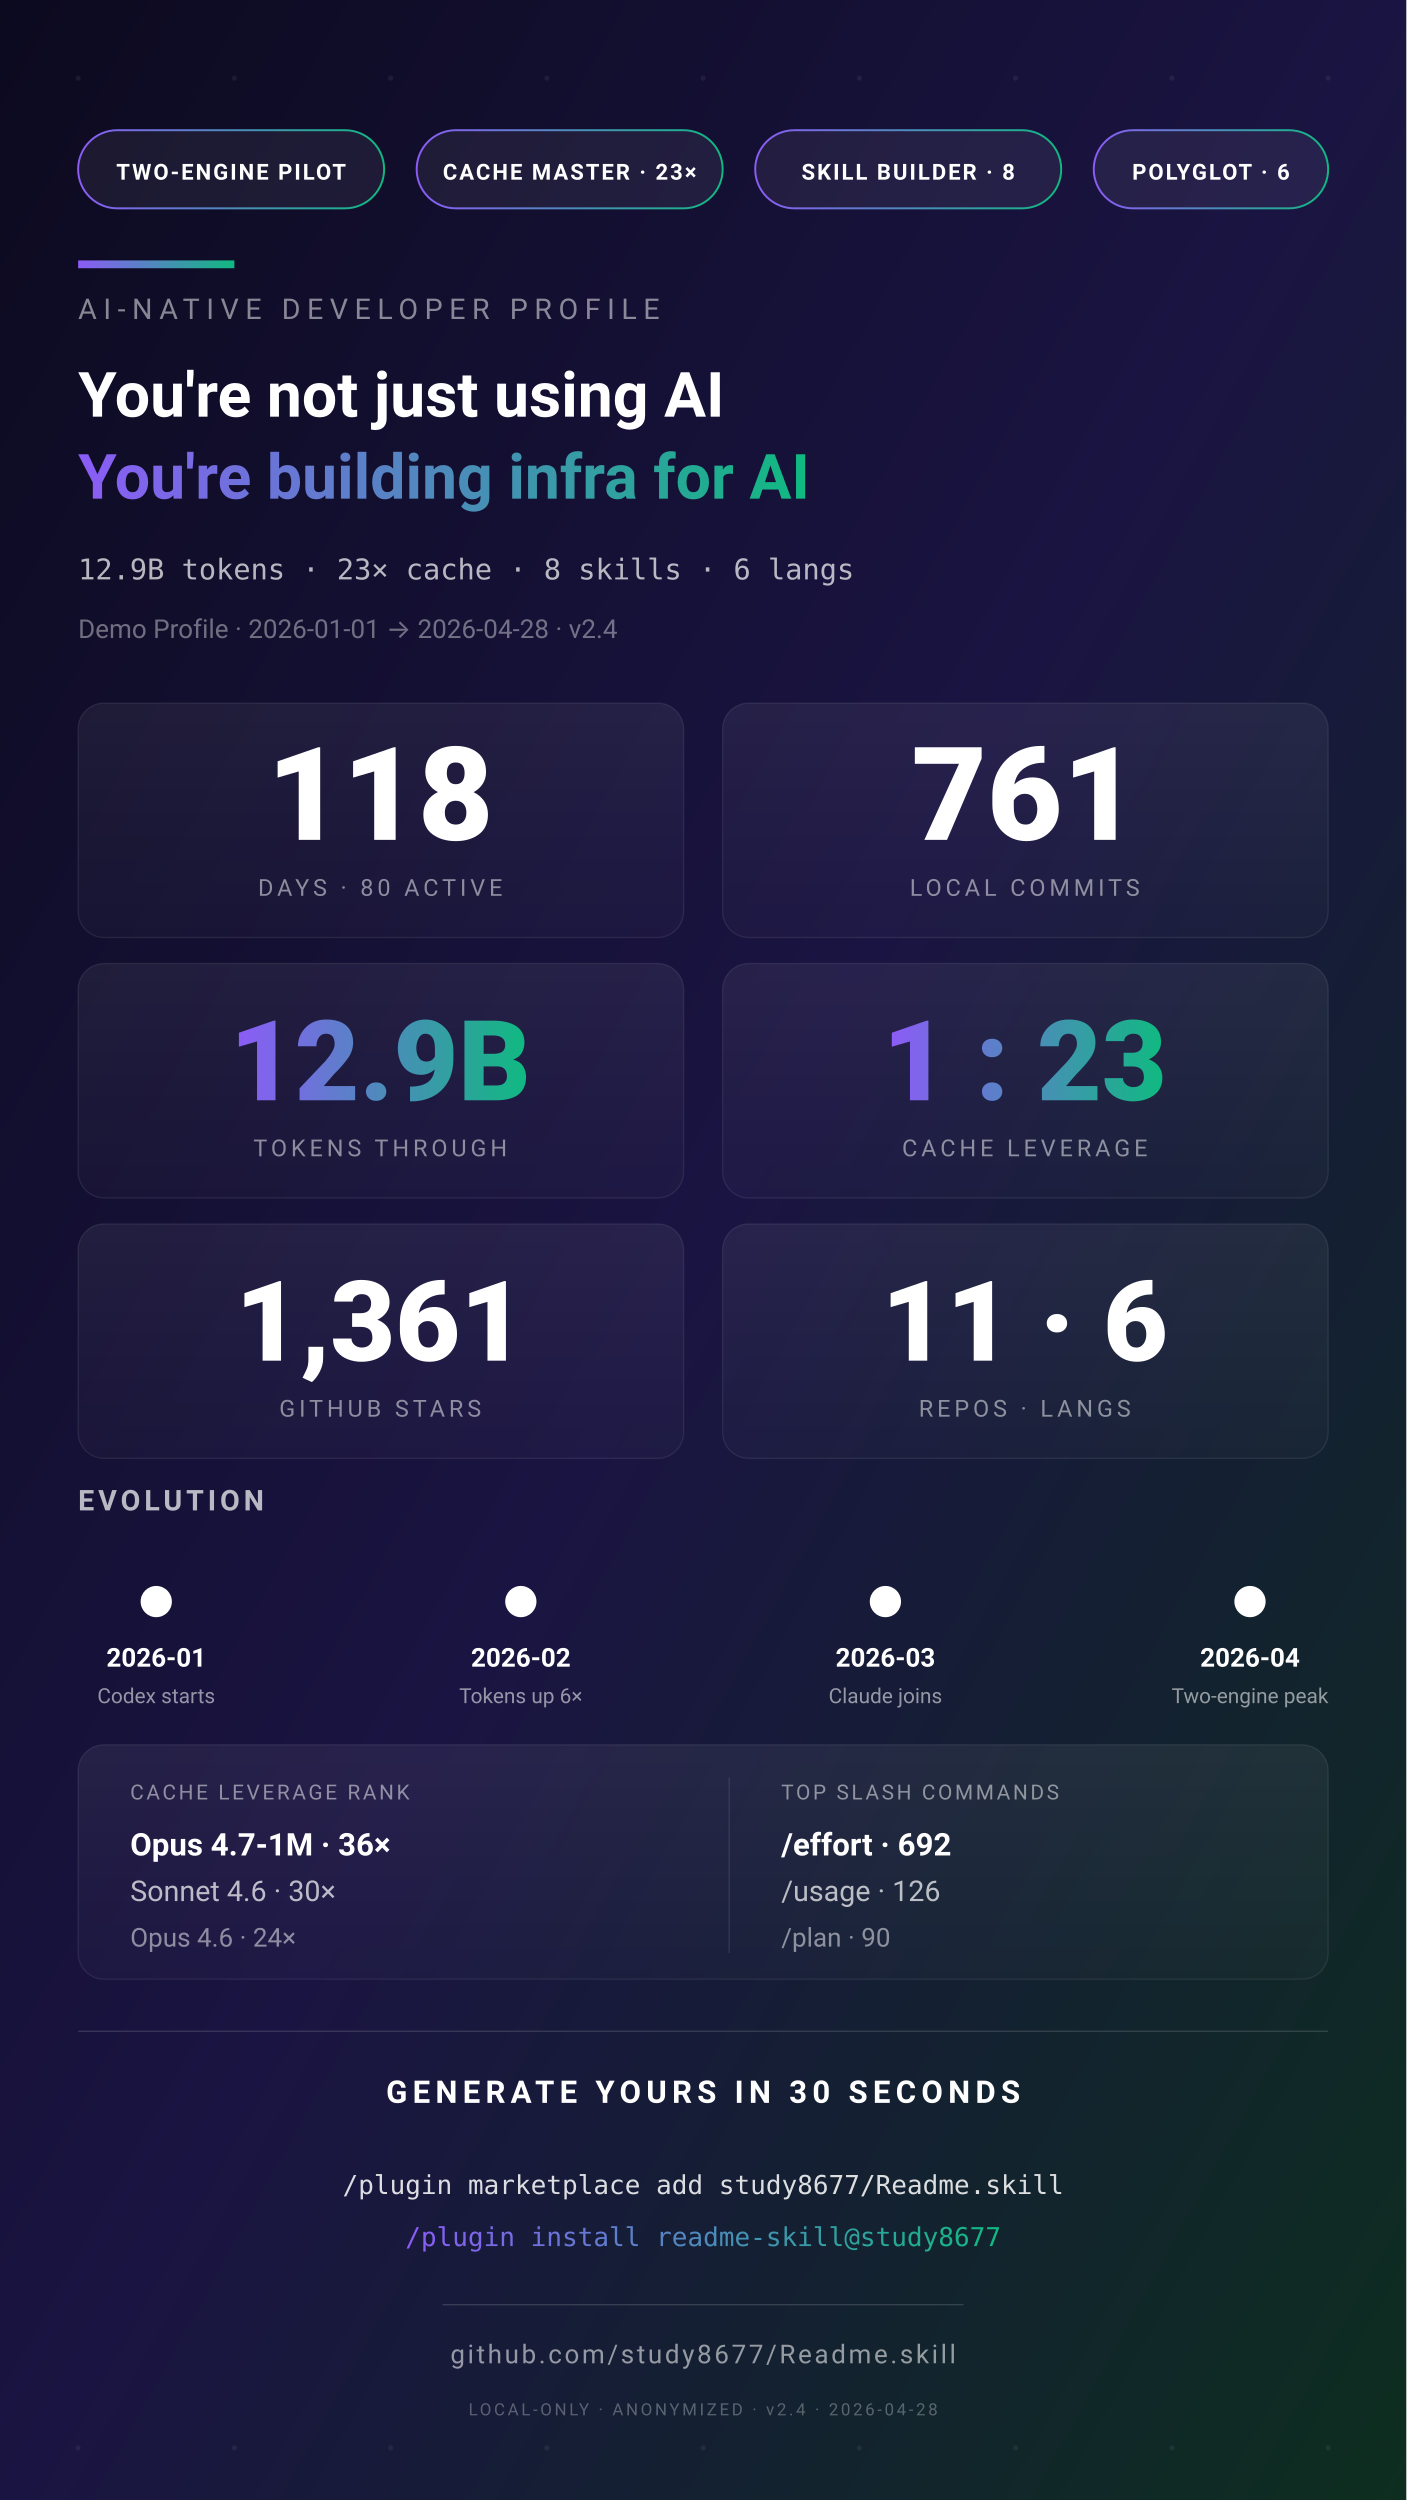
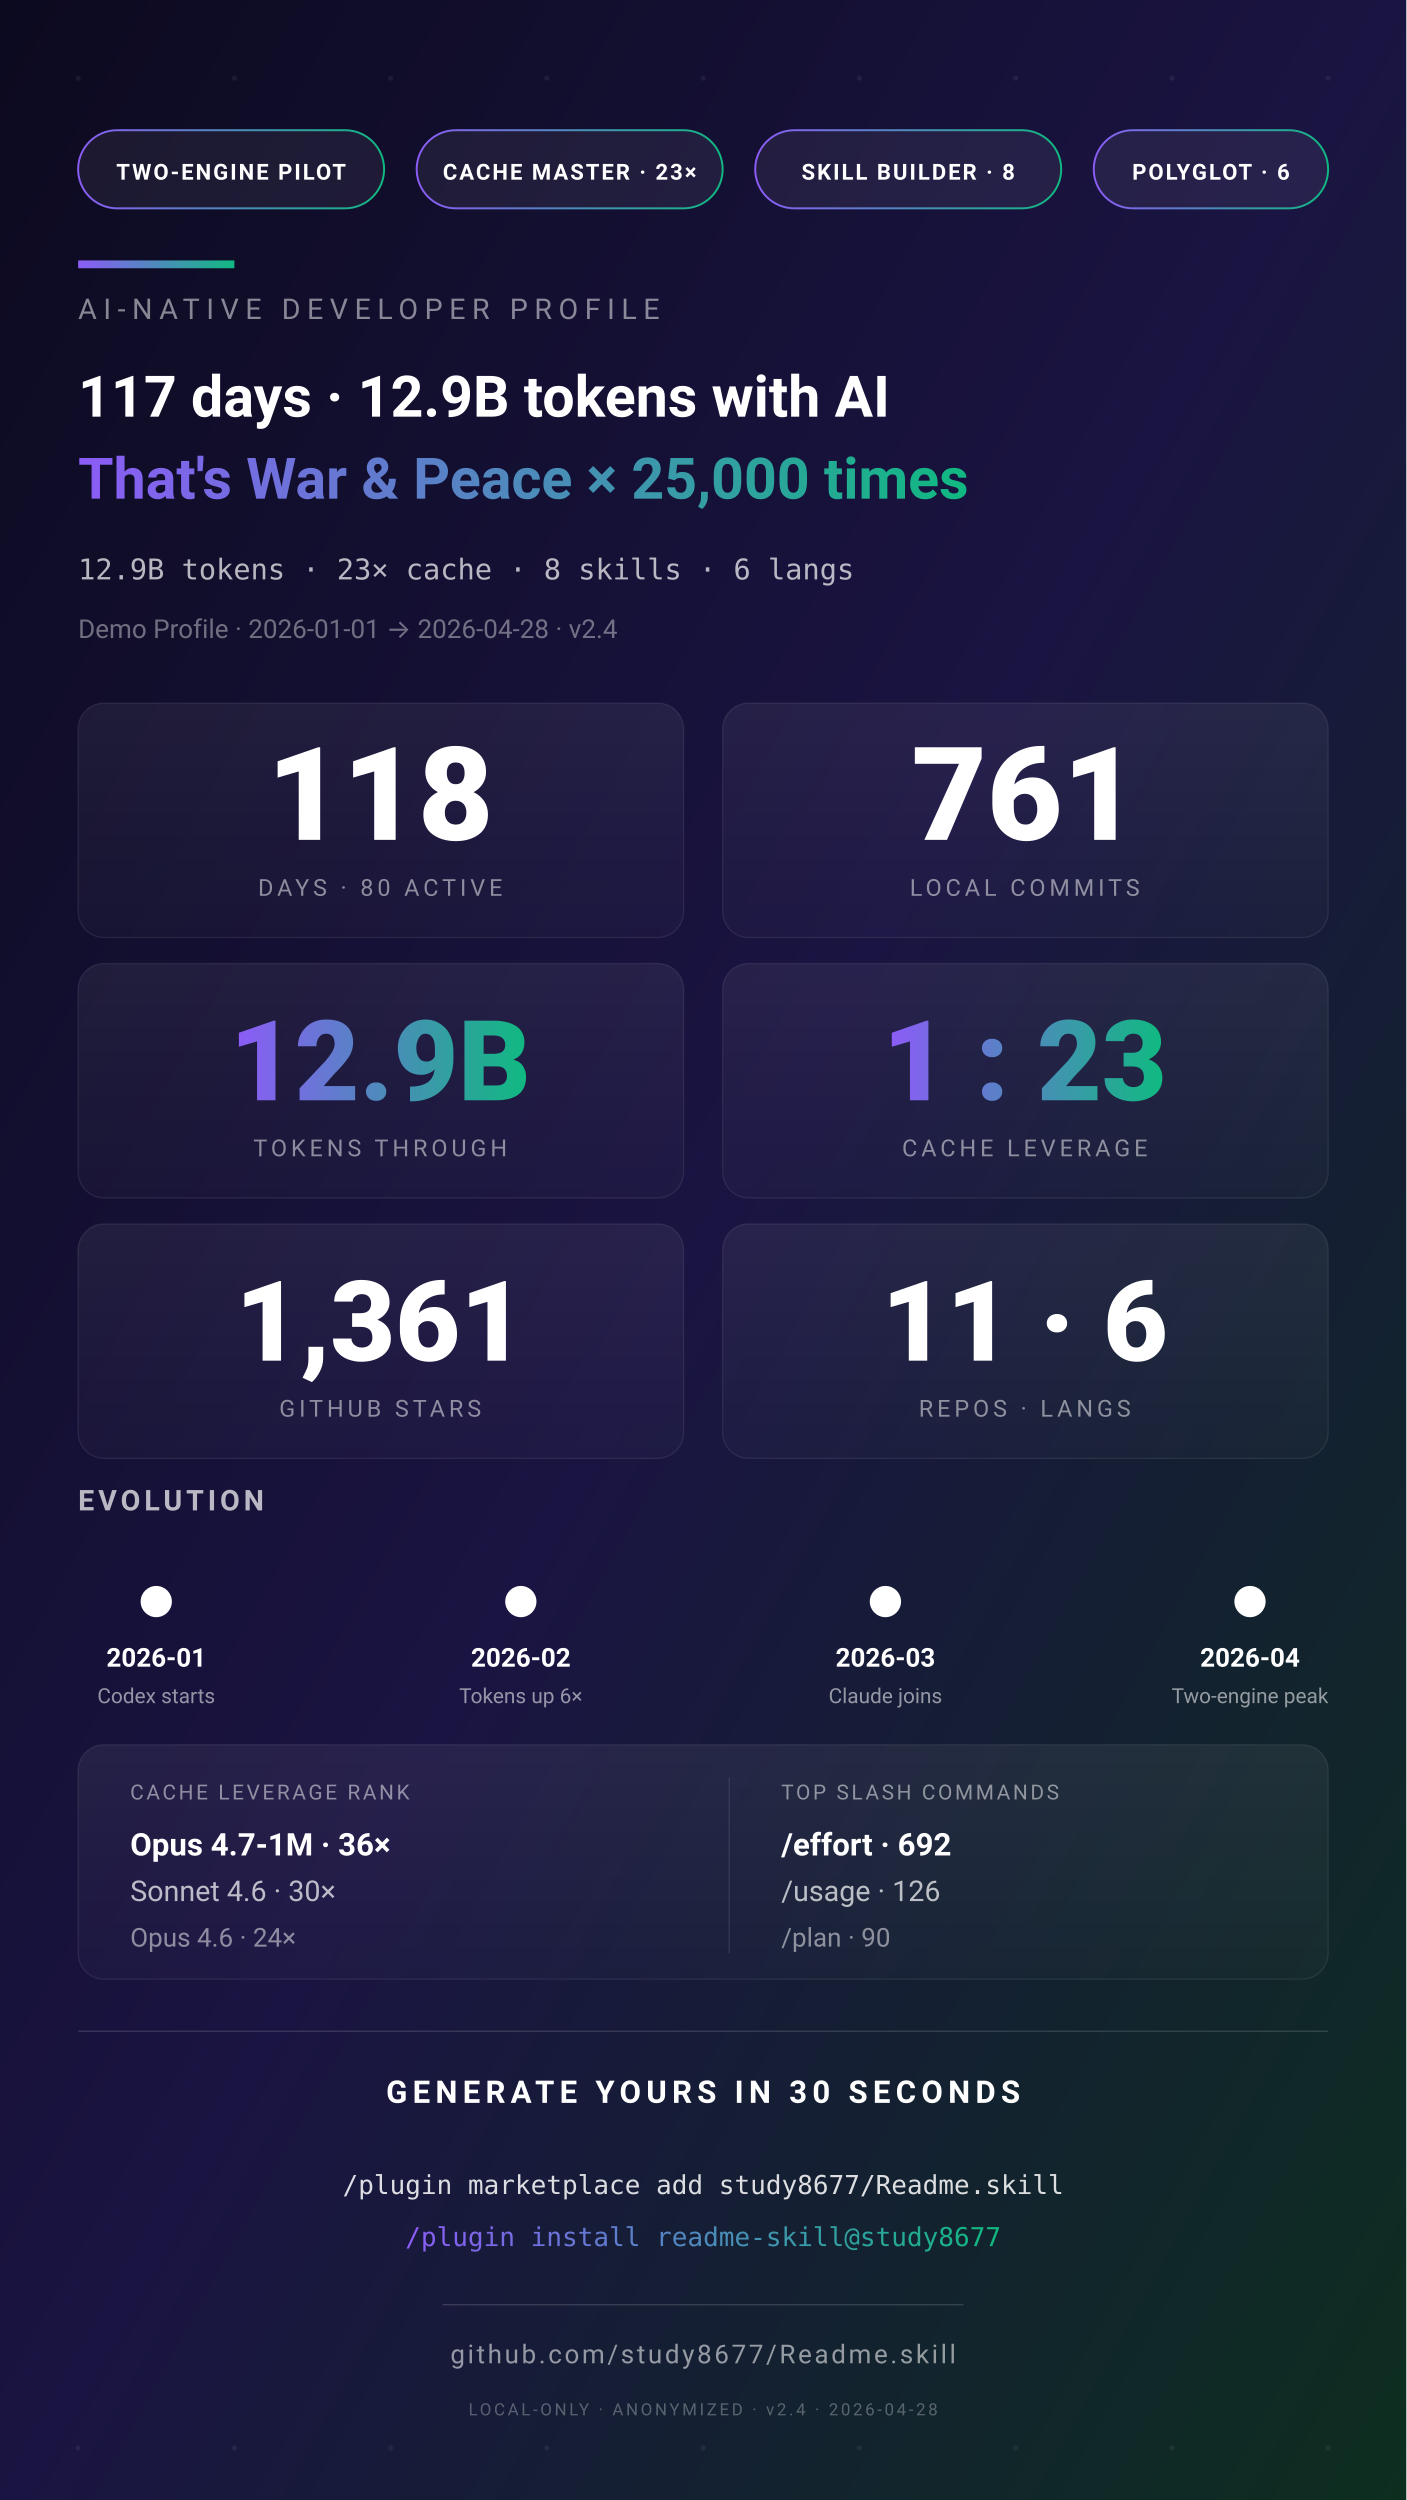
<svg xmlns="http://www.w3.org/2000/svg" viewBox="0 0 1080 1920" font-family="system-ui, -apple-system, BlinkMacSystemFont, 'Segoe UI', Roboto, sans-serif">
  <defs>
    <linearGradient id="bg" x1="0" y1="0" x2="1" y2="1">
      <stop offset="0%" stop-color="#0c0a1f" />
      <stop offset="50%" stop-color="#1a1442" />
      <stop offset="100%" stop-color="#0d2e1f" />
    </linearGradient>
    <linearGradient id="accent" x1="0" y1="0" x2="1" y2="0">
      <stop offset="0%" stop-color="#8b5cf6" />
      <stop offset="100%" stop-color="#10b981" />
    </linearGradient>
    <linearGradient id="cardbg" x1="0" y1="0" x2="0" y2="1">
      <stop offset="0%" stop-color="white" stop-opacity="0.06" />
      <stop offset="100%" stop-color="white" stop-opacity="0.02" />
    </linearGradient>
  </defs>
  <rect width="1080" height="1920" fill="url(#bg)" />
  <g opacity="0.06" fill="white">
    <circle cx="60" cy="60" r="2" />
    <circle cx="180" cy="60" r="2" />
    <circle cx="300" cy="60" r="2" />
    <circle cx="420" cy="60" r="2" />
    <circle cx="540" cy="60" r="2" />
    <circle cx="660" cy="60" r="2" />
    <circle cx="780" cy="60" r="2" />
    <circle cx="900" cy="60" r="2" />
    <circle cx="1020" cy="60" r="2" />
  </g>
  <g id="badges">
    <g transform="translate(60, 100)">
      <rect width="235" height="60" rx="30" fill="white" fill-opacity="0.06" stroke="url(#accent)" stroke-width="1.5" />
      <text x="117.5" y="38" text-anchor="middle" font-size="17" font-weight="600" fill="white" letter-spacing="1.5">TWO-ENGINE PILOT</text>
    </g>
    <g transform="translate(320, 100)">
      <rect width="235" height="60" rx="30" fill="white" fill-opacity="0.06" stroke="url(#accent)" stroke-width="1.5" />
      <text x="117.5" y="38" text-anchor="middle" font-size="17" font-weight="600" fill="white" letter-spacing="1.5">CACHE MASTER · 23×</text>
    </g>
    <g transform="translate(580, 100)">
      <rect width="235" height="60" rx="30" fill="white" fill-opacity="0.06" stroke="url(#accent)" stroke-width="1.5" />
      <text x="117.5" y="38" text-anchor="middle" font-size="17" font-weight="600" fill="white" letter-spacing="1.5">SKILL BUILDER · 8</text>
    </g>
    <g transform="translate(840, 100)">
      <rect width="180" height="60" rx="30" fill="white" fill-opacity="0.06" stroke="url(#accent)" stroke-width="1.5" />
      <text x="90" y="38" text-anchor="middle" font-size="17" font-weight="600" fill="white" letter-spacing="1.5">POLYGLOT · 6</text>
    </g>
  </g>
  <rect x="60" y="200" width="120" height="6" fill="url(#accent)" />
  <text x="60" y="245" font-size="22" fill="white" fill-opacity="0.5" letter-spacing="5">AI-NATIVE DEVELOPER PROFILE</text>
-   <text x="60" y="320" font-size="48" font-weight="700" fill="white">You're not just using AI</text>
-   <text x="60" y="383" font-size="48" font-weight="700" fill="url(#accent)">You're building infra for AI</text>
+   <text x="60" y="320" font-size="44" font-weight="700" fill="white">117 days · 12.9B tokens with AI</text>
+   <text x="60" y="383" font-size="44" font-weight="700" fill="url(#accent)">That's War &amp; Peace × 25,000 times</text>
  <text x="60" y="445" font-size="22" font-weight="500" fill="white" fill-opacity="0.7" font-family="ui-monospace, 'SF Mono', Menlo, Consolas, monospace">12.9B tokens · 23× cache · 8 skills · 6 langs</text>
  <text x="60" y="490" font-size="20" fill="white" fill-opacity="0.4">Demo Profile · 2026-01-01 → 2026-04-28 · v2.4</text>
  <g transform="translate(60, 540)">
    <g>
      <rect width="465" height="180" rx="20" fill="url(#cardbg)" stroke="white" stroke-opacity="0.08" stroke-width="1" />
      <text x="232" y="105" text-anchor="middle" font-size="100" font-weight="800" fill="white">118</text>
      <text x="232" y="148" text-anchor="middle" font-size="18" fill="white" fill-opacity="0.5" letter-spacing="3">DAYS · 80 ACTIVE</text>
    </g>
    <g transform="translate(495, 0)">
      <rect width="465" height="180" rx="20" fill="url(#cardbg)" stroke="white" stroke-opacity="0.08" stroke-width="1" />
      <text x="232" y="105" text-anchor="middle" font-size="100" font-weight="800" fill="white">761</text>
      <text x="232" y="148" text-anchor="middle" font-size="18" fill="white" fill-opacity="0.5" letter-spacing="3">LOCAL COMMITS</text>
    </g>
    <g transform="translate(0, 200)">
      <rect width="465" height="180" rx="20" fill="url(#cardbg)" stroke="white" stroke-opacity="0.08" stroke-width="1" />
      <text x="232" y="105" text-anchor="middle" font-size="86" font-weight="800" fill="url(#accent)">12.9B</text>
      <text x="232" y="148" text-anchor="middle" font-size="18" fill="white" fill-opacity="0.5" letter-spacing="3">TOKENS THROUGH</text>
    </g>
    <g transform="translate(495, 200)">
      <rect width="465" height="180" rx="20" fill="url(#cardbg)" stroke="white" stroke-opacity="0.08" stroke-width="1" />
      <text x="232" y="105" text-anchor="middle" font-size="86" font-weight="800" fill="url(#accent)">1 : 23</text>
      <text x="232" y="148" text-anchor="middle" font-size="18" fill="white" fill-opacity="0.5" letter-spacing="3">CACHE LEVERAGE</text>
    </g>
    <g transform="translate(0, 400)">
      <rect width="465" height="180" rx="20" fill="url(#cardbg)" stroke="white" stroke-opacity="0.08" stroke-width="1" />
      <text x="232" y="105" text-anchor="middle" font-size="86" font-weight="800" fill="white">1,361</text>
      <text x="232" y="148" text-anchor="middle" font-size="18" fill="white" fill-opacity="0.5" letter-spacing="3">GITHUB STARS</text>
    </g>
    <g transform="translate(495, 400)">
      <rect width="465" height="180" rx="20" fill="url(#cardbg)" stroke="white" stroke-opacity="0.08" stroke-width="1" />
      <text x="232" y="105" text-anchor="middle" font-size="86" font-weight="800" fill="white">11 · 6</text>
      <text x="232" y="148" text-anchor="middle" font-size="18" fill="white" fill-opacity="0.5" letter-spacing="3">REPOS · LANGS</text>
    </g>
  </g>
  <g transform="translate(60, 1160)">
    <text x="0" y="0" font-size="22" font-weight="600" fill="white" fill-opacity="0.7" letter-spacing="3">EVOLUTION</text>
    <line x1="60" y1="70" x2="900" y2="70" stroke="url(#accent)" stroke-width="3" />
    <g transform="translate(60, 70)">
      <circle r="12" fill="white" />
      <text y="50" text-anchor="middle" font-size="20" fill="white" font-weight="700">2026-01</text>
      <text y="78" text-anchor="middle" font-size="16" fill="white" fill-opacity="0.55">Codex starts</text>
    </g>
    <g transform="translate(340, 70)">
      <circle r="12" fill="white" />
      <text y="50" text-anchor="middle" font-size="20" fill="white" font-weight="700">2026-02</text>
      <text y="78" text-anchor="middle" font-size="16" fill="white" fill-opacity="0.55">Tokens up 6×</text>
    </g>
    <g transform="translate(620, 70)">
      <circle r="12" fill="white" />
      <text y="50" text-anchor="middle" font-size="20" fill="white" font-weight="700">2026-03</text>
      <text y="78" text-anchor="middle" font-size="16" fill="white" fill-opacity="0.55">Claude joins</text>
    </g>
    <g transform="translate(900, 70)">
      <circle r="12" fill="white" />
      <text y="50" text-anchor="middle" font-size="20" fill="white" font-weight="700">2026-04</text>
      <text y="78" text-anchor="middle" font-size="16" fill="white" fill-opacity="0.55">Two-engine peak</text>
    </g>
  </g>
  <g transform="translate(60, 1340)">
    <rect width="960" height="180" rx="20" fill="url(#cardbg)" stroke="white" stroke-opacity="0.08" stroke-width="1" />
    <text x="40" y="42" font-size="16" fill="white" fill-opacity="0.5" letter-spacing="2">CACHE LEVERAGE RANK</text>
    <text x="40" y="85" font-size="24" fill="white" font-weight="600">Opus 4.7-1M · 36×</text>
    <text x="40" y="120" font-size="22" fill="white" fill-opacity="0.7">Sonnet 4.6 · 30×</text>
    <text x="40" y="155" font-size="20" fill="white" fill-opacity="0.5">Opus 4.6 · 24×</text>
    <line x1="500" y1="25" x2="500" y2="160" stroke="white" stroke-opacity="0.1" stroke-width="1" />
    <text x="540" y="42" font-size="16" fill="white" fill-opacity="0.5" letter-spacing="2">TOP SLASH COMMANDS</text>
    <text x="540" y="85" font-size="24" fill="white" font-weight="600">/effort · 692</text>
    <text x="540" y="120" font-size="22" fill="white" fill-opacity="0.7">/usage · 126</text>
    <text x="540" y="155" font-size="20" fill="white" fill-opacity="0.5">/plan · 90</text>
  </g>
  <g transform="translate(60, 1560)">
    <line x1="0" y1="0" x2="960" y2="0" stroke="white" stroke-opacity="0.15" stroke-width="1" />
    <text x="480" y="55" text-anchor="middle" font-size="24" font-weight="600" fill="white" letter-spacing="4">GENERATE YOURS IN 30 SECONDS</text>
    <text x="480" y="125" text-anchor="middle" font-size="20" fill="white" fill-opacity="0.85" font-family="ui-monospace, 'SF Mono', Menlo, Consolas, monospace">/plugin marketplace add study8677/Readme.skill</text>
    <text x="480" y="165" text-anchor="middle" font-size="20" fill="url(#accent)" font-family="ui-monospace, 'SF Mono', Menlo, Consolas, monospace">/plugin install readme-skill@study8677</text>
    <line x1="280" y1="210" x2="680" y2="210" stroke="white" stroke-opacity="0.15" stroke-width="1" />
    <text x="480" y="255" text-anchor="middle" font-size="20" fill="white" fill-opacity="0.55" letter-spacing="2">github.com/study8677/Readme.skill</text>
    <text x="480" y="295" text-anchor="middle" font-size="13" fill="white" fill-opacity="0.3" letter-spacing="2">LOCAL-ONLY · ANONYMIZED · v2.4 · 2026-04-28</text>
  </g>
  <g opacity="0.06" fill="white">
    <circle cx="60" cy="1880" r="2" />
    <circle cx="180" cy="1880" r="2" />
    <circle cx="300" cy="1880" r="2" />
    <circle cx="420" cy="1880" r="2" />
    <circle cx="540" cy="1880" r="2" />
    <circle cx="660" cy="1880" r="2" />
    <circle cx="780" cy="1880" r="2" />
    <circle cx="900" cy="1880" r="2" />
    <circle cx="1020" cy="1880" r="2" />
  </g>
</svg>
